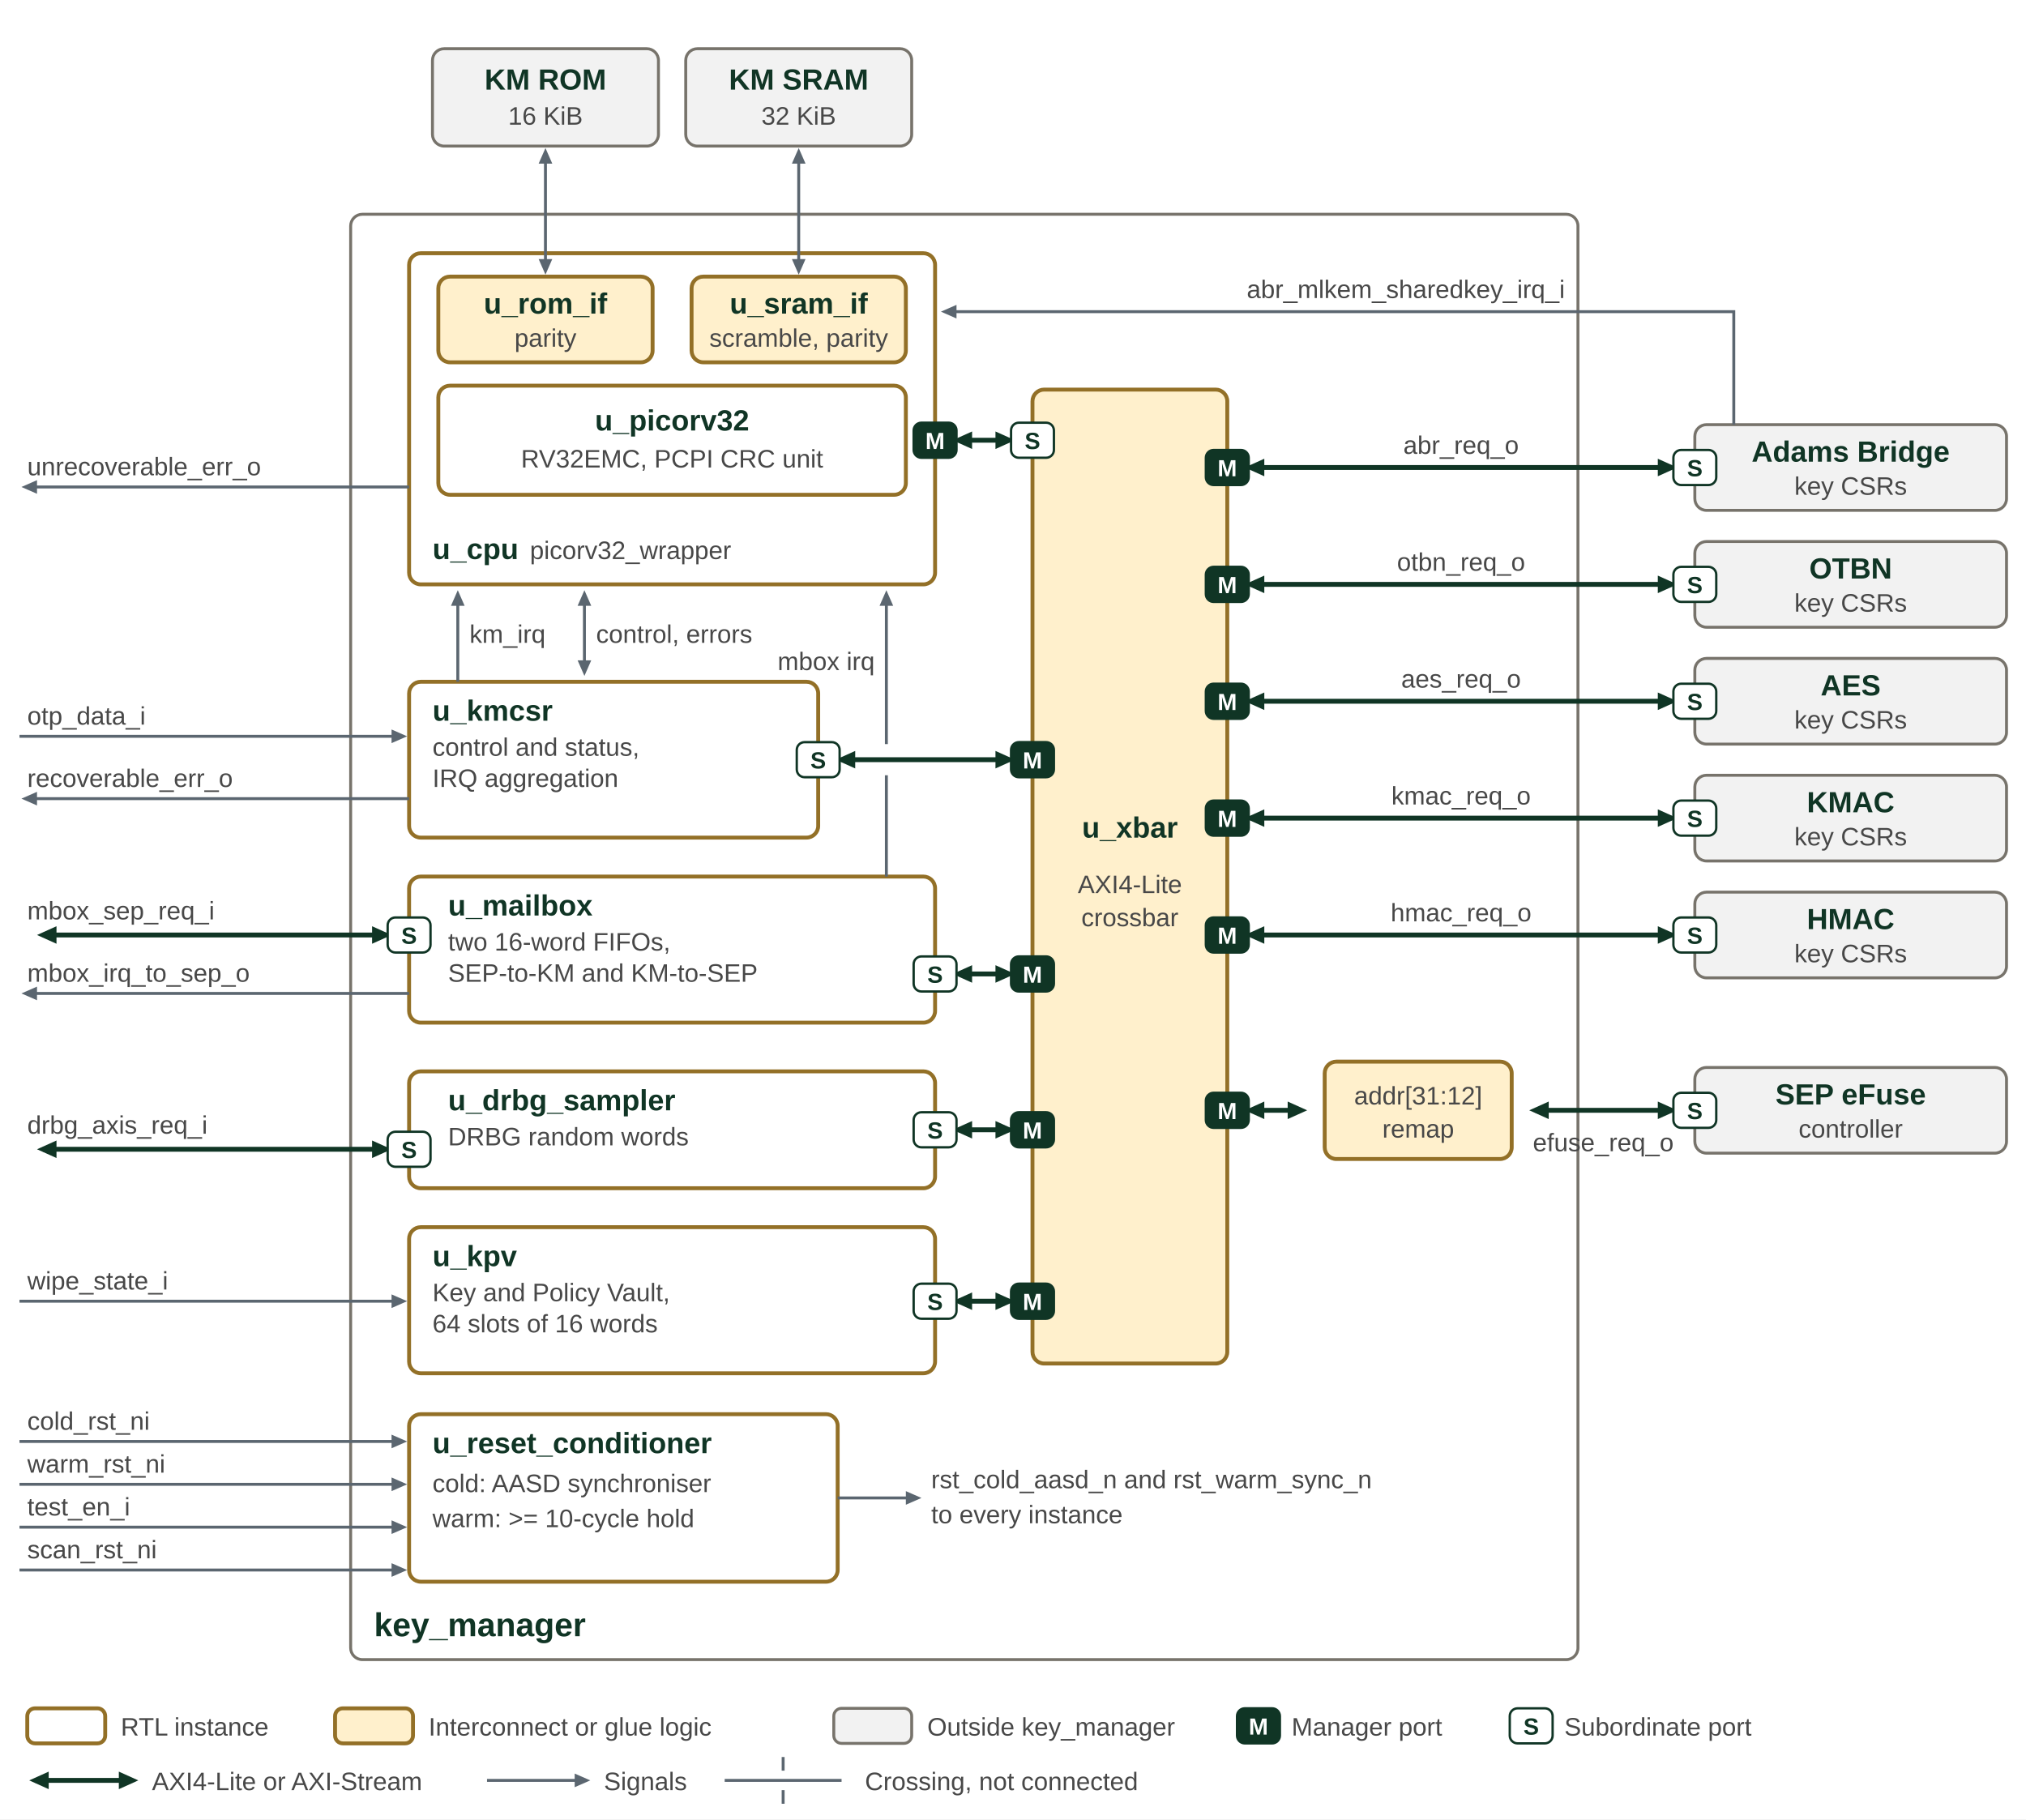
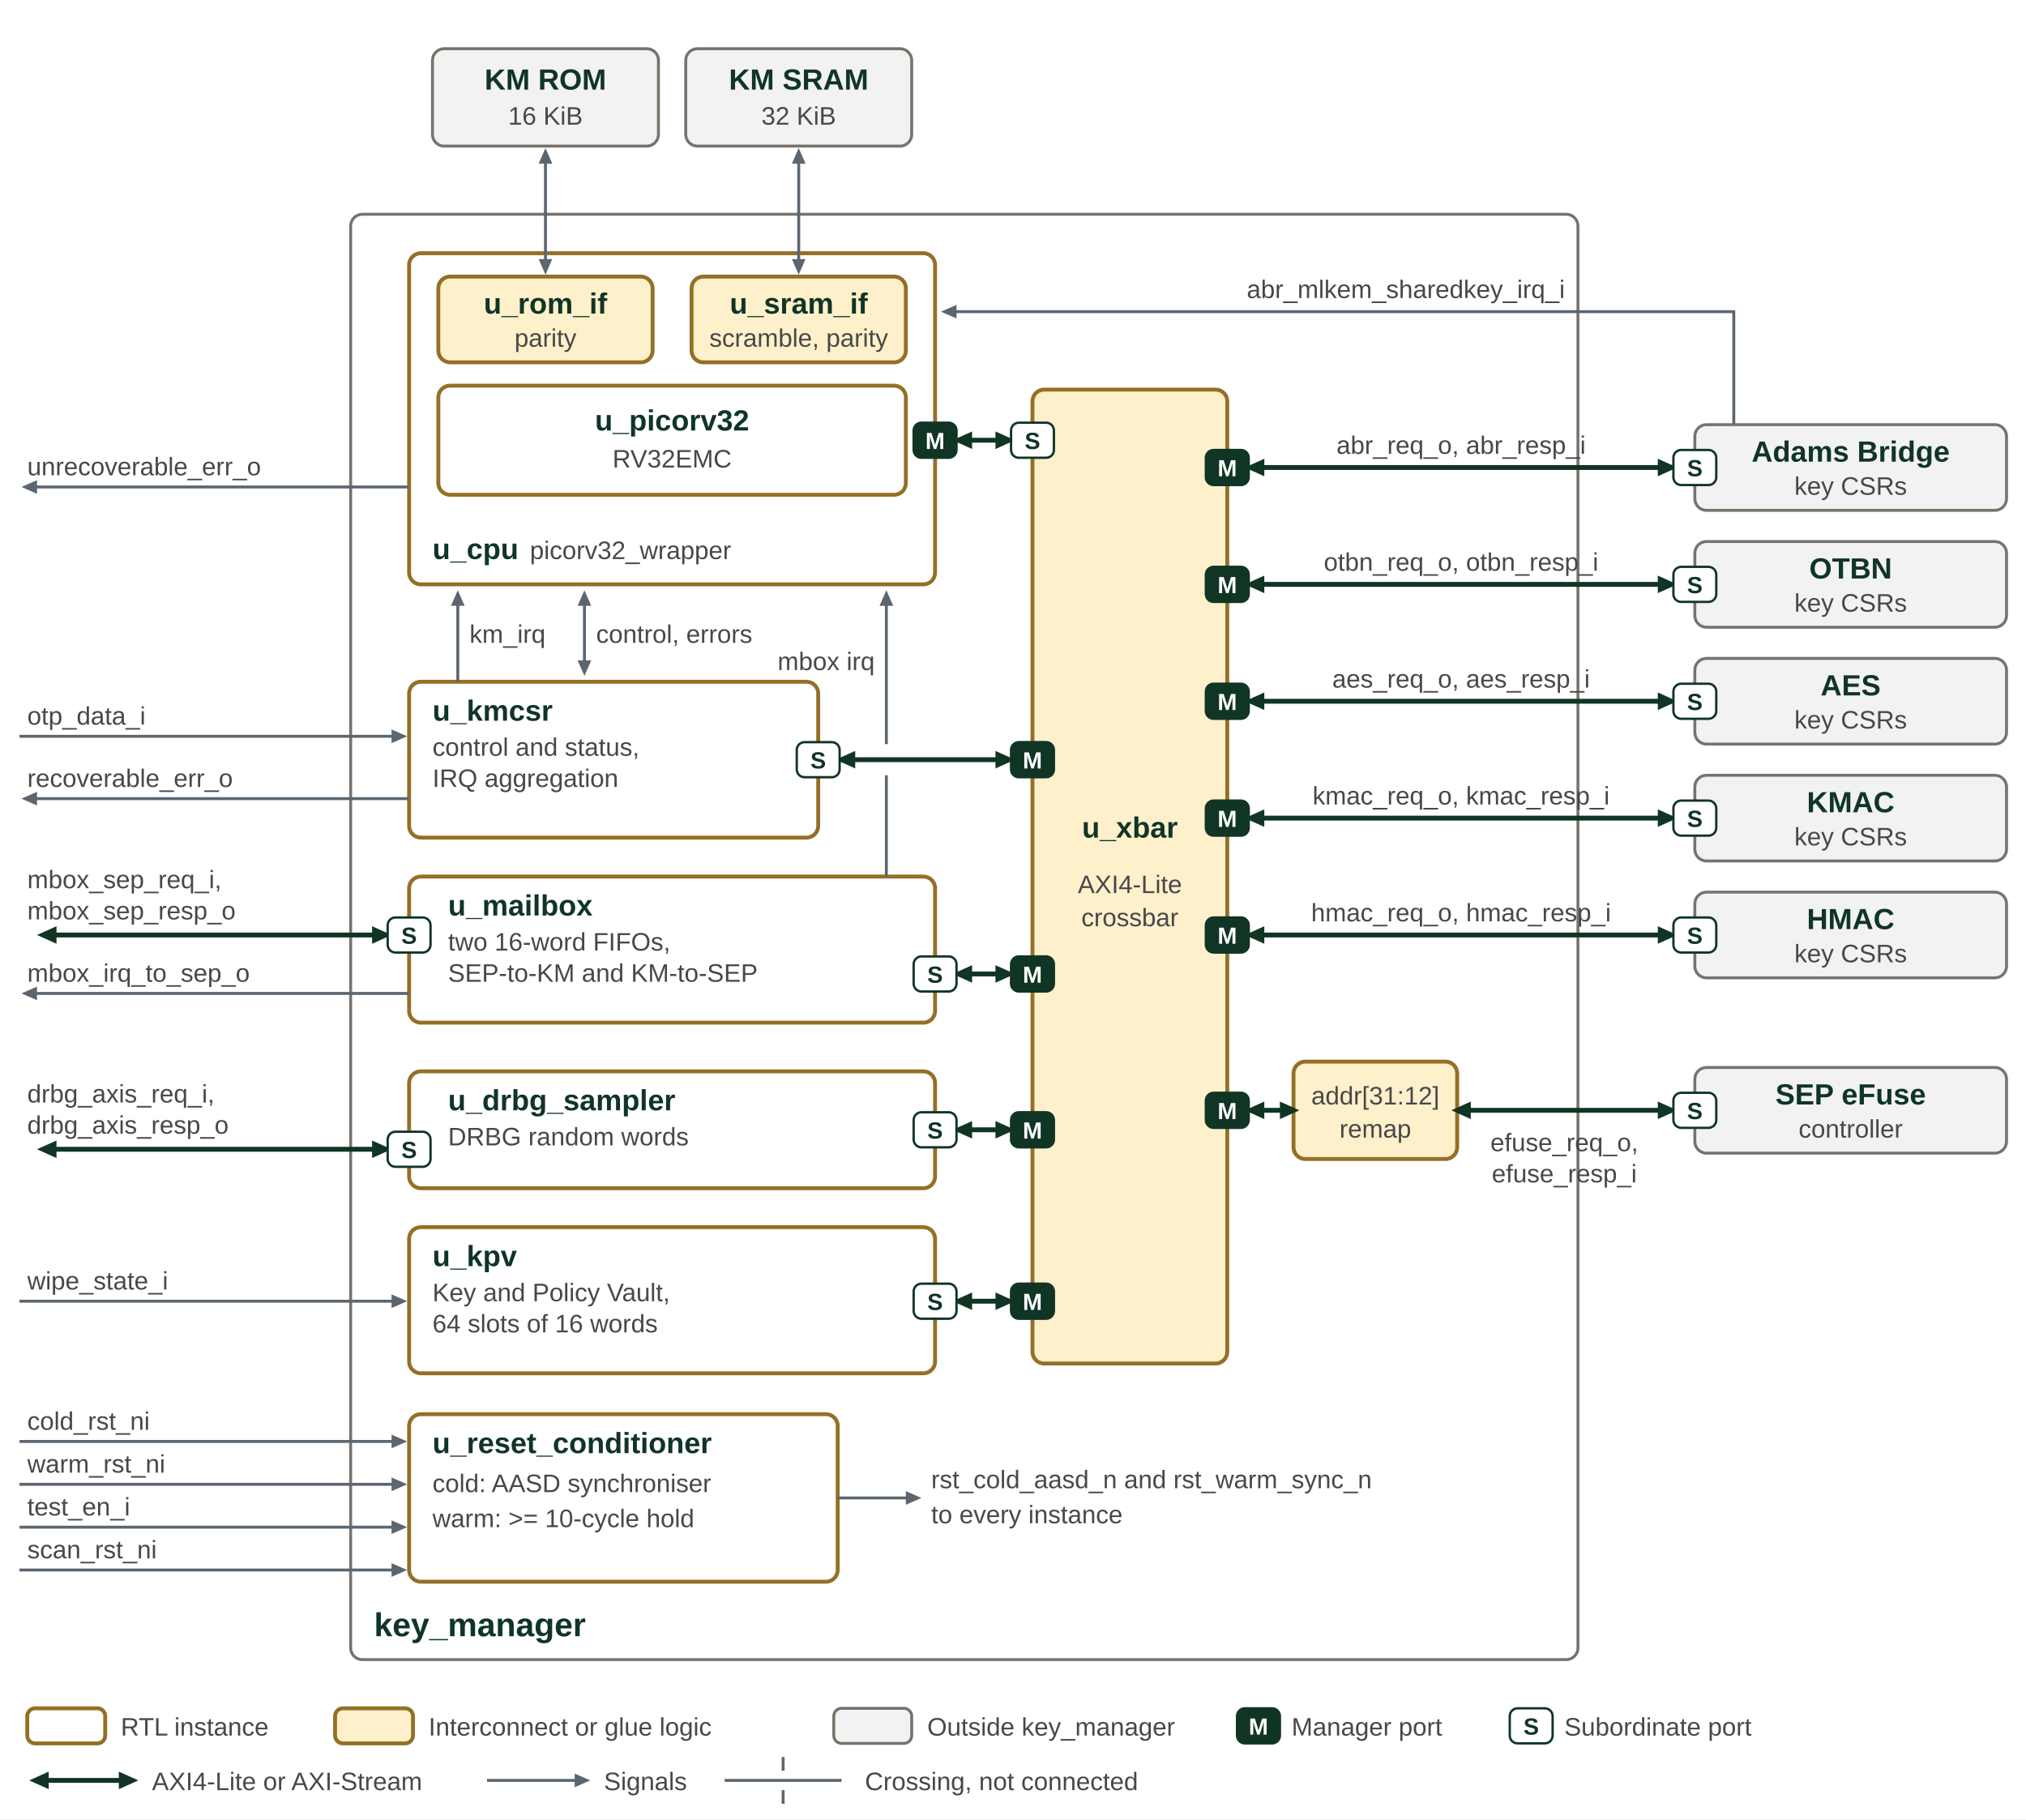
<svg xmlns="http://www.w3.org/2000/svg" width="1040" height="934" viewBox="0 0 1040 934" role="img" aria-labelledby="title desc">
  <defs>
    <marker id="ae" markerUnits="userSpaceOnUse" markerWidth="10" markerHeight="9" refX="7" refY="4.5" orient="auto">
      <path d="M0,0 L10,4.5 L0,9 Z" fill="#103525" />
    </marker>
    <marker id="as" markerUnits="userSpaceOnUse" markerWidth="10" markerHeight="9" refX="3" refY="4.5" orient="auto">
      <path d="M10,0 L0,4.5 L10,9 Z" fill="#103525" />
    </marker>
    <marker id="ge" markerUnits="userSpaceOnUse" markerWidth="8" markerHeight="7" refX="5" refY="3.5" orient="auto">
      <path d="M0,0 L8,3.5 L0,7 Z" fill="#5b6670" />
    </marker>
    <marker id="gs" markerUnits="userSpaceOnUse" markerWidth="8" markerHeight="7" refX="3" refY="3.5" orient="auto">
      <path d="M8,0 L0,3.5 L8,7 Z" fill="#5b6670" />
    </marker>
    <marker id="je" markerUnits="userSpaceOnUse" markerWidth="8" markerHeight="7" refX="5" refY="3.5" orient="auto">
      <path d="M0,0 L8,3.5 L0,7 Z" fill="#42759b" />
    </marker>
    <marker id="js" markerUnits="userSpaceOnUse" markerWidth="8" markerHeight="7" refX="3" refY="3.5" orient="auto">
      <path d="M8,0 L0,3.5 L8,7 Z" fill="#42759b" />
    </marker>
    <marker id="m-smu" markerUnits="userSpaceOnUse" markerWidth="8" markerHeight="7" refX="5" refY="3.5" orient="auto">
      <path d="M0,0 L8,3.5 L0,7 Z" fill="#103525" />
    </marker>
    <marker id="m-ref" markerUnits="userSpaceOnUse" markerWidth="8" markerHeight="7" refX="5" refY="3.5" orient="auto">
      <path d="M0,0 L8,3.5 L0,7 Z" fill="#2f7f79" />
    </marker>
    <marker id="m-per" markerUnits="userSpaceOnUse" markerWidth="8" markerHeight="7" refX="5" refY="3.5" orient="auto">
      <path d="M0,0 L8,3.5 L0,7 Z" fill="#937027" />
    </marker>
    <marker id="m-tel" markerUnits="userSpaceOnUse" markerWidth="8" markerHeight="7" refX="5" refY="3.5" orient="auto">
      <path d="M0,0 L8,3.5 L0,7 Z" fill="#664488" />
    </marker>
    <marker id="m-wdt" markerUnits="userSpaceOnUse" markerWidth="8" markerHeight="7" refX="5" refY="3.5" orient="auto">
      <path d="M0,0 L8,3.5 L0,7 Z" fill="#77736b" />
    </marker>
    <marker id="m-rosc" markerUnits="userSpaceOnUse" markerWidth="8" markerHeight="7" refX="5" refY="3.5" orient="auto">
      <path d="M0,0 L8,3.5 L0,7 Z" fill="#336633" />
    </marker>
    <marker id="m-jtag" markerUnits="userSpaceOnUse" markerWidth="8" markerHeight="7" refX="5" refY="3.5" orient="auto">
      <path d="M0,0 L8,3.5 L0,7 Z" fill="#42759b" />
    </marker>
    <marker id="m-spi" markerUnits="userSpaceOnUse" markerWidth="8" markerHeight="7" refX="5" refY="3.5" orient="auto">
      <path d="M0,0 L8,3.5 L0,7 Z" fill="#5b6670" />
    </marker>
    <marker id="m-slate" markerUnits="userSpaceOnUse" markerWidth="8" markerHeight="7" refX="5" refY="3.5" orient="auto">
      <path d="M0,0 L8,3.5 L0,7 Z" fill="#5b6670" />
    </marker>
    <marker id="m-pg" markerUnits="userSpaceOnUse" markerWidth="8" markerHeight="7" refX="5" refY="3.5" orient="auto">
      <path d="M0,0 L8,3.5 L0,7 Z" fill="#336633" />
    </marker>
    <style>
text { font-family: Arial, sans-serif; font-size: 15px; fill: #484848; }
.t { fill: #484848; }
.b { font-size: 17px; font-weight: bold; fill: #103525; }
.bs { font-size: 15px; font-weight: bold; fill: #103525; }
.h { font-size: 22px; font-weight: bold; fill: #103525; }
.s { font-size: 13px; fill: #484848; }
.si { font-size: 13px; font-style: italic; fill: #484848; }
.pmt { font-size: 12px; font-weight: bold; fill: #ffffff; }
.pst { font-size: 12px; font-weight: bold; fill: #103525; }
.pjt { font-size: 12px; font-weight: bold; fill: #1d4b6e; }
.pct { font-size: 12px; font-weight: bold; fill: #1f5c57; }
.pm { fill: #103525; stroke: #103525; stroke-width: 1.2; }
.ps { fill: #ffffff; stroke: #103525; stroke-width: 1.2; }
.pj { fill: #e8f3ff; stroke: #42759b; stroke-width: 1.2; }
.pc { fill: #d9f0ee; stroke: #2f7f79; stroke-width: 1.2; }
.smu { fill: #ffffff; stroke: #77736b; stroke-width: 1.5; }
.network { fill: #e8f0e8; stroke: #336633; stroke-width: 2; }
.fabric { fill: #fff0cc; stroke: #937027; stroke-width: 2; }
.core { fill: #ffffff; stroke: #937027; stroke-width: 2; }
.future { fill: #ffffff; stroke: #937027; stroke-width: 2; }
.nostroke { stroke: none; }
.fut { fill: none; stroke-dasharray: 7 5; }
.opt { stroke-dasharray: 7 5; }
.hatch { fill: none; stroke: #103525; stroke-opacity: 0.16; stroke-width: 1.2; }
.external { fill: #f2f2f2; stroke: #77736b; stroke-width: 1.5; }
.axi { fill: none; stroke: #103525; stroke-width: 2.5; marker-start: url(#as); marker-end: url(#ae); }
.axio { fill: none; stroke: #103525; stroke-width: 2.5; stroke-dasharray: 8 5; marker-start: url(#as); marker-end: url(#ae); }
.sig { fill: none; stroke: #5b6670; stroke-width: 1.5; marker-start: url(#gs); marker-end: url(#ge); }
.sigo { fill: none; stroke: #5b6670; stroke-width: 1.5; marker-end: url(#ge); }
.jtag { fill: none; stroke: #42759b; stroke-width: 1.8; marker-end: url(#je); }
.jtagb { fill: none; stroke: #42759b; stroke-width: 1.8; marker-start: url(#js); marker-end: url(#je); }
.sigplain { fill: none; stroke: #5b6670; stroke-width: 1.5; }
.n-smu { fill: none; stroke: #103525; stroke-width: 2.5; }
.a-smu { fill: none; stroke: #103525; stroke-width: 2.5; marker-end: url(#m-smu); }
.n-ref { fill: none; stroke: #2f7f79; stroke-width: 1.8; }
.a-ref { fill: none; stroke: #2f7f79; stroke-width: 1.8; marker-end: url(#m-ref); }
.n-per { fill: none; stroke: #937027; stroke-width: 1.8; }
.a-per { fill: none; stroke: #937027; stroke-width: 1.8; marker-end: url(#m-per); }
.n-tel { fill: none; stroke: #664488; stroke-width: 1.8; }
.a-tel { fill: none; stroke: #664488; stroke-width: 1.8; marker-end: url(#m-tel); }
.n-wdt { fill: none; stroke: #77736b; stroke-width: 1.8; }
.a-wdt { fill: none; stroke: #77736b; stroke-width: 1.8; marker-end: url(#m-wdt); }
.n-rosc { fill: none; stroke: #336633; stroke-width: 1.8; }
.a-rosc { fill: none; stroke: #336633; stroke-width: 1.8; marker-end: url(#m-rosc); }
.n-jtag { fill: none; stroke: #42759b; stroke-width: 1.8; }
.a-jtag { fill: none; stroke: #42759b; stroke-width: 1.8; marker-end: url(#m-jtag); }
.n-spi { fill: none; stroke: #5b6670; stroke-width: 1.8; }
.a-spi { fill: none; stroke: #5b6670; stroke-width: 1.8; marker-end: url(#m-spi); }
.n-slate { fill: none; stroke: #5b6670; stroke-width: 1.8; }
.a-slate { fill: none; stroke: #5b6670; stroke-width: 1.8; marker-end: url(#m-slate); }
.n-pg { fill: none; stroke: #336633; stroke-width: 1.8; }
.a-pg { fill: none; stroke: #336633; stroke-width: 1.8; marker-end: url(#m-pg); }
</style>
  </defs>
  <rect width="1040" height="934" fill="#ffffff" />
  <rect class="smu" x="180" y="110" width="630" height="742" rx="6" />
  <text class="b" x="192" y="840" text-anchor="start">key_manager</text>
  <rect class="external" x="222" y="25" width="116" height="50" rx="6" />
  <text class="bs" x="280" y="46" text-anchor="middle">KM ROM</text>
  <text class="s" x="280" y="64" text-anchor="middle">16 KiB</text>
  <rect class="external" x="352" y="25" width="116" height="50" rx="6" />
  <text class="bs" x="410" y="46" text-anchor="middle">KM SRAM</text>
  <text class="s" x="410" y="64" text-anchor="middle">32 KiB</text>
  <rect class="core" x="210" y="130" width="270" height="170" rx="6" />
  <rect class="fabric" x="225" y="142" width="110" height="44" rx="6" />
  <text class="bs" x="280" y="161" text-anchor="middle">u_rom_if</text>
  <text class="s" x="280" y="178" text-anchor="middle">parity</text>
  <rect class="fabric" x="355" y="142" width="110" height="44" rx="6" />
  <text class="bs" x="410" y="161" text-anchor="middle">u_sram_if</text>
  <text class="s" x="410" y="178" text-anchor="middle">scramble, parity</text>
  <rect class="core" x="225" y="198" width="240" height="56" rx="6" />
  <text class="bs" x="345" y="221" text-anchor="middle">u_picorv32</text>
-   <text class="s" x="345" y="240" text-anchor="middle">RV32EMC, PCPI CRC unit</text>
+   <text class="s" x="345" y="240" text-anchor="middle">RV32EMC</text>
  <text class="bs" x="222" y="287" text-anchor="start">u_cpu</text>
  <text class="s" x="272" y="287" text-anchor="start">picorv32_wrapper</text>
  <path class="sig" d="M280,79 L280,138" />
  <path class="sig" d="M410,79 L410,138" />
  <rect class="fabric" x="530" y="200" width="100" height="500" rx="6" />
  <text class="bs" x="580" y="430" text-anchor="middle">u_xbar</text>
  <text class="s" x="580" y="458.5" text-anchor="middle">AXI4-Lite</text>
  <text class="s" x="580" y="475.5" text-anchor="middle">crossbar</text>
  <path class="axi" d="M492,226 L518,226" />
  <rect class="core" x="210" y="350" width="210" height="80" rx="6" />
  <text class="bs" x="222" y="370" text-anchor="start">u_kmcsr</text>
  <text class="s" x="222" y="388" text-anchor="start">control and status,</text>
  <text class="s" x="222" y="404" text-anchor="start">IRQ aggregation</text>
  <path class="axi" d="M432,390 L518,390" />
  <rect class="core" x="210" y="450" width="270" height="75" rx="6" />
  <text class="bs" x="230" y="470" text-anchor="start">u_mailbox</text>
  <text class="s" x="230" y="488" text-anchor="start">two 16-word FIFOs,</text>
  <text class="s" x="230" y="504" text-anchor="start">SEP-to-KM and KM-to-SEP</text>
  <path class="axi" d="M492,500 L518,500" />
  <rect class="core" x="210" y="550" width="270" height="60" rx="6" />
  <text class="bs" x="230" y="570" text-anchor="start">u_drbg_sampler</text>
  <text class="s" x="230" y="588" text-anchor="start">DRBG random words</text>
  <path class="axi" d="M492,580 L518,580" />
  <rect class="core" x="210" y="630" width="270" height="75" rx="6" />
  <text class="bs" x="222" y="650" text-anchor="start">u_kpv</text>
  <text class="s" x="222" y="668" text-anchor="start">Key and Policy Vault,</text>
  <text class="s" x="222" y="684" text-anchor="start">64 slots of 16 words</text>
  <path class="axi" d="M492,668 L518,668" />
  <path class="sigo" d="M235,350 L235,306" />
  <text class="s" x="241" y="330" text-anchor="start">km_irq</text>
  <path class="sig" d="M300,344 L300,306" />
  <text class="s" x="306" y="330" text-anchor="start">control, errors</text>
  <path class="sigo" d="M455,450 L455,398 M455,382 L455,306" />
  <text class="s" x="449" y="344" text-anchor="end">mbox irq</text>
  <path class="sigo" d="M210,250 L14,250" />
  <text class="s" x="14" y="244" text-anchor="start">unrecoverable_err_o</text>
  <path class="sigo" d="M10,378 L206,378" />
  <text class="s" x="14" y="372" text-anchor="start">otp_data_i</text>
  <path class="sigo" d="M210,410 L14,410" />
  <text class="s" x="14" y="404" text-anchor="start">recoverable_err_o</text>
  <path class="axi" d="M22,480 L198,480" />
-   <text class="s" x="14" y="472" text-anchor="start">mbox_sep_req_i</text>
+   <text class="s" x="14" y="456" text-anchor="start">mbox_sep_req_i,</text>
+   <text class="s" x="14" y="472" text-anchor="start">mbox_sep_resp_o</text>
  <path class="sigo" d="M210,510 L14,510" />
  <text class="s" x="14" y="504" text-anchor="start">mbox_irq_to_sep_o</text>
  <path class="axi" d="M22,590 L198,590" />
-   <text class="s" x="14" y="582" text-anchor="start">drbg_axis_req_i</text>
+   <text class="s" x="14" y="566" text-anchor="start">drbg_axis_req_i,</text>
+   <text class="s" x="14" y="582" text-anchor="start">drbg_axis_resp_o</text>
  <path class="sigo" d="M10,668 L206,668" />
  <text class="s" x="14" y="662" text-anchor="start">wipe_state_i</text>
  <rect class="core" x="210" y="726" width="220" height="86" rx="6" />
  <text class="bs" x="222" y="746" text-anchor="start">u_reset_conditioner</text>
  <text class="s" x="222" y="766" text-anchor="start">cold: AASD synchroniser</text>
  <text class="s" x="222" y="784" text-anchor="start">warm: &gt;= 10-cycle hold</text>
  <path class="sigo" d="M10,740 L206,740" />
  <text class="s" x="14" y="734" text-anchor="start">cold_rst_ni</text>
  <path class="sigo" d="M10,762 L206,762" />
  <text class="s" x="14" y="756" text-anchor="start">warm_rst_ni</text>
  <path class="sigo" d="M10,784 L206,784" />
  <text class="s" x="14" y="778" text-anchor="start">test_en_i</text>
  <path class="sigo" d="M10,806 L206,806" />
  <text class="s" x="14" y="800" text-anchor="start">scan_rst_ni</text>
  <path class="sigo" d="M430,769 L470,769" />
  <text class="s" x="478" y="764" text-anchor="start">rst_cold_aasd_n and rst_warm_sync_n</text>
  <text class="s" x="478" y="782" text-anchor="start">to every instance</text>
  <rect class="external" x="870" y="218" width="160" height="44" rx="6" />
  <text class="bs" x="950" y="237" text-anchor="middle">Adams Bridge</text>
  <text class="s" x="950" y="254" text-anchor="middle">key CSRs</text>
  <path class="axi" d="M642,240 L858,240" />
-   <text class="s" x="750" y="233" text-anchor="middle">abr_req_o</text>
+   <text class="s" x="750" y="233" text-anchor="middle">abr_req_o, abr_resp_i</text>
  <rect class="external" x="870" y="278" width="160" height="44" rx="6" />
  <text class="bs" x="950" y="297" text-anchor="middle">OTBN</text>
  <text class="s" x="950" y="314" text-anchor="middle">key CSRs</text>
  <path class="axi" d="M642,300 L858,300" />
-   <text class="s" x="750" y="293" text-anchor="middle">otbn_req_o</text>
+   <text class="s" x="750" y="293" text-anchor="middle">otbn_req_o, otbn_resp_i</text>
  <rect class="external" x="870" y="338" width="160" height="44" rx="6" />
  <text class="bs" x="950" y="357" text-anchor="middle">AES</text>
  <text class="s" x="950" y="374" text-anchor="middle">key CSRs</text>
  <path class="axi" d="M642,360 L858,360" />
-   <text class="s" x="750" y="353" text-anchor="middle">aes_req_o</text>
+   <text class="s" x="750" y="353" text-anchor="middle">aes_req_o, aes_resp_i</text>
  <rect class="external" x="870" y="398" width="160" height="44" rx="6" />
  <text class="bs" x="950" y="417" text-anchor="middle">KMAC</text>
  <text class="s" x="950" y="434" text-anchor="middle">key CSRs</text>
  <path class="axi" d="M642,420 L858,420" />
-   <text class="s" x="750" y="413" text-anchor="middle">kmac_req_o</text>
+   <text class="s" x="750" y="413" text-anchor="middle">kmac_req_o, kmac_resp_i</text>
  <rect class="external" x="870" y="458" width="160" height="44" rx="6" />
  <text class="bs" x="950" y="477" text-anchor="middle">HMAC</text>
  <text class="s" x="950" y="494" text-anchor="middle">key CSRs</text>
  <path class="axi" d="M642,480 L858,480" />
-   <text class="s" x="750" y="473" text-anchor="middle">hmac_req_o</text>
-   <rect class="fabric" x="680" y="545" width="96" height="50" rx="6" />
-   <text class="s" x="728" y="567" text-anchor="middle">addr[31:12]</text>
-   <text class="s" x="728" y="584" text-anchor="middle">remap</text>
-   <path class="axi" d="M642,570 L668,570" />
-   <path class="axi" d="M788,570 L858,570" />
-   <text class="s" x="823" y="591" text-anchor="middle">efuse_req_o</text>
+   <text class="s" x="750" y="473" text-anchor="middle">hmac_req_o, hmac_resp_i</text>
+   <rect class="fabric" x="664" y="545" width="84" height="50" rx="6" />
+   <text class="s" x="706" y="567" text-anchor="middle">addr[31:12]</text>
+   <text class="s" x="706" y="584" text-anchor="middle">remap</text>
+   <path class="axi" d="M642,570 L664,570" />
+   <path class="axi" d="M748,570 L858,570" />
+   <text class="s" x="803" y="591" text-anchor="middle">efuse_req_o,</text>
+   <text class="s" x="803" y="607" text-anchor="middle">efuse_resp_i</text>
  <rect class="external" x="870" y="548" width="160" height="44" rx="6" />
  <text class="bs" x="950" y="567" text-anchor="middle">SEP eFuse</text>
  <text class="s" x="950" y="584" text-anchor="middle">controller</text>
  <path class="sigo" d="M890,218.0 L890,160 L486,160" />
  <text class="s" x="640" y="153" text-anchor="start">abr_mlkem_sharedkey_irq_i</text>
  <rect class="core" x="14" y="877" width="40" height="18" rx="4" />
  <text class="s" x="62" y="891" text-anchor="start">RTL instance</text>
  <rect class="fabric" x="172" y="877" width="40" height="18" rx="4" />
  <text class="s" x="220" y="891" text-anchor="start">Interconnect or glue logic</text>
  <rect class="external" x="428" y="877" width="40" height="18" rx="4" />
  <text class="s" x="476" y="891" text-anchor="start">Outside key_manager</text>
  <text class="s" x="663" y="891" text-anchor="start">Manager port</text>
  <text class="s" x="803" y="891" text-anchor="start">Subordinate port</text>
  <path class="axi" d="M18,914 L68,914" />
  <text class="s" x="78" y="919" text-anchor="start">AXI4-Lite or AXI-Stream</text>
  <path class="sigo" d="M250,914 L300,914" />
  <text class="s" x="310" y="919" text-anchor="start">Signals</text>
  <path class="sigplain" d="M402,902 L402,909 M402,919 L402,926" />
  <path class="sigplain" d="M372,914 L432,914" />
  <text class="s" x="444" y="919" text-anchor="start">Crossing, not connected</text>
  <rect class="pm" x="469.0" y="217.0" width="22" height="18" rx="4" />
  <text class="pmt" x="480" y="230.5" text-anchor="middle">M</text>
  <rect class="ps" x="519.0" y="217.0" width="22" height="18" rx="4" />
  <text class="pst" x="530" y="230.5" text-anchor="middle">S</text>
  <rect class="ps" x="409.0" y="381.0" width="22" height="18" rx="4" />
  <text class="pst" x="420" y="394.5" text-anchor="middle">S</text>
  <rect class="pm" x="519.0" y="381.0" width="22" height="18" rx="4" />
  <text class="pmt" x="530" y="394.5" text-anchor="middle">M</text>
  <rect class="ps" x="469.0" y="491.0" width="22" height="18" rx="4" />
  <text class="pst" x="480" y="504.5" text-anchor="middle">S</text>
  <rect class="pm" x="519.0" y="491.0" width="22" height="18" rx="4" />
  <text class="pmt" x="530" y="504.5" text-anchor="middle">M</text>
  <rect class="ps" x="469.0" y="571.0" width="22" height="18" rx="4" />
  <text class="pst" x="480" y="584.5" text-anchor="middle">S</text>
  <rect class="pm" x="519.0" y="571.0" width="22" height="18" rx="4" />
  <text class="pmt" x="530" y="584.5" text-anchor="middle">M</text>
  <rect class="ps" x="469.0" y="659.0" width="22" height="18" rx="4" />
  <text class="pst" x="480" y="672.5" text-anchor="middle">S</text>
  <rect class="pm" x="519.0" y="659.0" width="22" height="18" rx="4" />
  <text class="pmt" x="530" y="672.5" text-anchor="middle">M</text>
  <rect class="ps" x="199.0" y="471.0" width="22" height="18" rx="4" />
  <text class="pst" x="210" y="484.5" text-anchor="middle">S</text>
  <rect class="ps" x="199.0" y="581.0" width="22" height="18" rx="4" />
  <text class="pst" x="210" y="594.5" text-anchor="middle">S</text>
  <rect class="pm" x="619.0" y="231.0" width="22" height="18" rx="4" />
  <text class="pmt" x="630" y="244.5" text-anchor="middle">M</text>
  <rect class="ps" x="859.0" y="231.0" width="22" height="18" rx="4" />
  <text class="pst" x="870" y="244.5" text-anchor="middle">S</text>
  <rect class="pm" x="619.0" y="291.0" width="22" height="18" rx="4" />
  <text class="pmt" x="630" y="304.5" text-anchor="middle">M</text>
  <rect class="ps" x="859.0" y="291.0" width="22" height="18" rx="4" />
  <text class="pst" x="870" y="304.5" text-anchor="middle">S</text>
  <rect class="pm" x="619.0" y="351.0" width="22" height="18" rx="4" />
  <text class="pmt" x="630" y="364.5" text-anchor="middle">M</text>
  <rect class="ps" x="859.0" y="351.0" width="22" height="18" rx="4" />
  <text class="pst" x="870" y="364.5" text-anchor="middle">S</text>
  <rect class="pm" x="619.0" y="411.0" width="22" height="18" rx="4" />
  <text class="pmt" x="630" y="424.5" text-anchor="middle">M</text>
  <rect class="ps" x="859.0" y="411.0" width="22" height="18" rx="4" />
  <text class="pst" x="870" y="424.5" text-anchor="middle">S</text>
  <rect class="pm" x="619.0" y="471.0" width="22" height="18" rx="4" />
  <text class="pmt" x="630" y="484.5" text-anchor="middle">M</text>
  <rect class="ps" x="859.0" y="471.0" width="22" height="18" rx="4" />
  <text class="pst" x="870" y="484.5" text-anchor="middle">S</text>
  <rect class="pm" x="619.0" y="561.0" width="22" height="18" rx="4" />
  <text class="pmt" x="630" y="574.5" text-anchor="middle">M</text>
  <rect class="ps" x="859.0" y="561.0" width="22" height="18" rx="4" />
  <text class="pst" x="870" y="574.5" text-anchor="middle">S</text>
  <rect class="pm" x="635.0" y="877.0" width="22" height="18" rx="4" />
  <text class="pmt" x="646" y="890.5" text-anchor="middle">M</text>
  <rect class="ps" x="775.0" y="877.0" width="22" height="18" rx="4" />
  <text class="pst" x="786" y="890.5" text-anchor="middle">S</text>
</svg>
